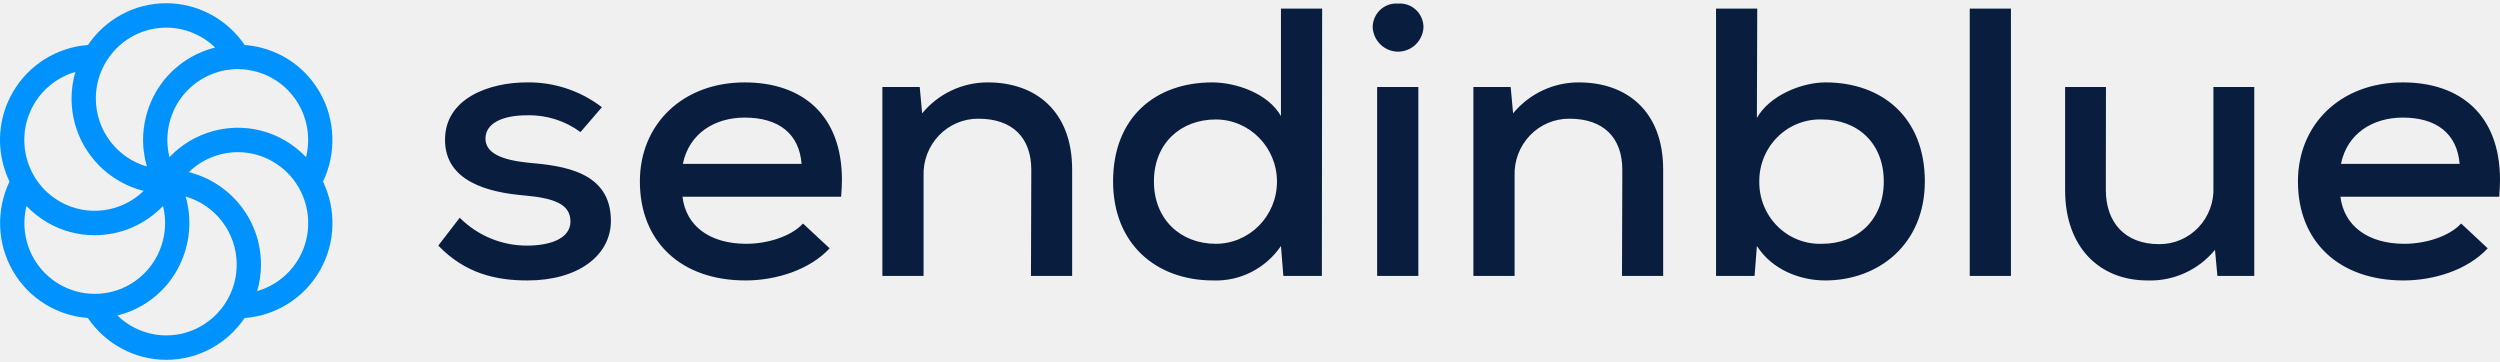
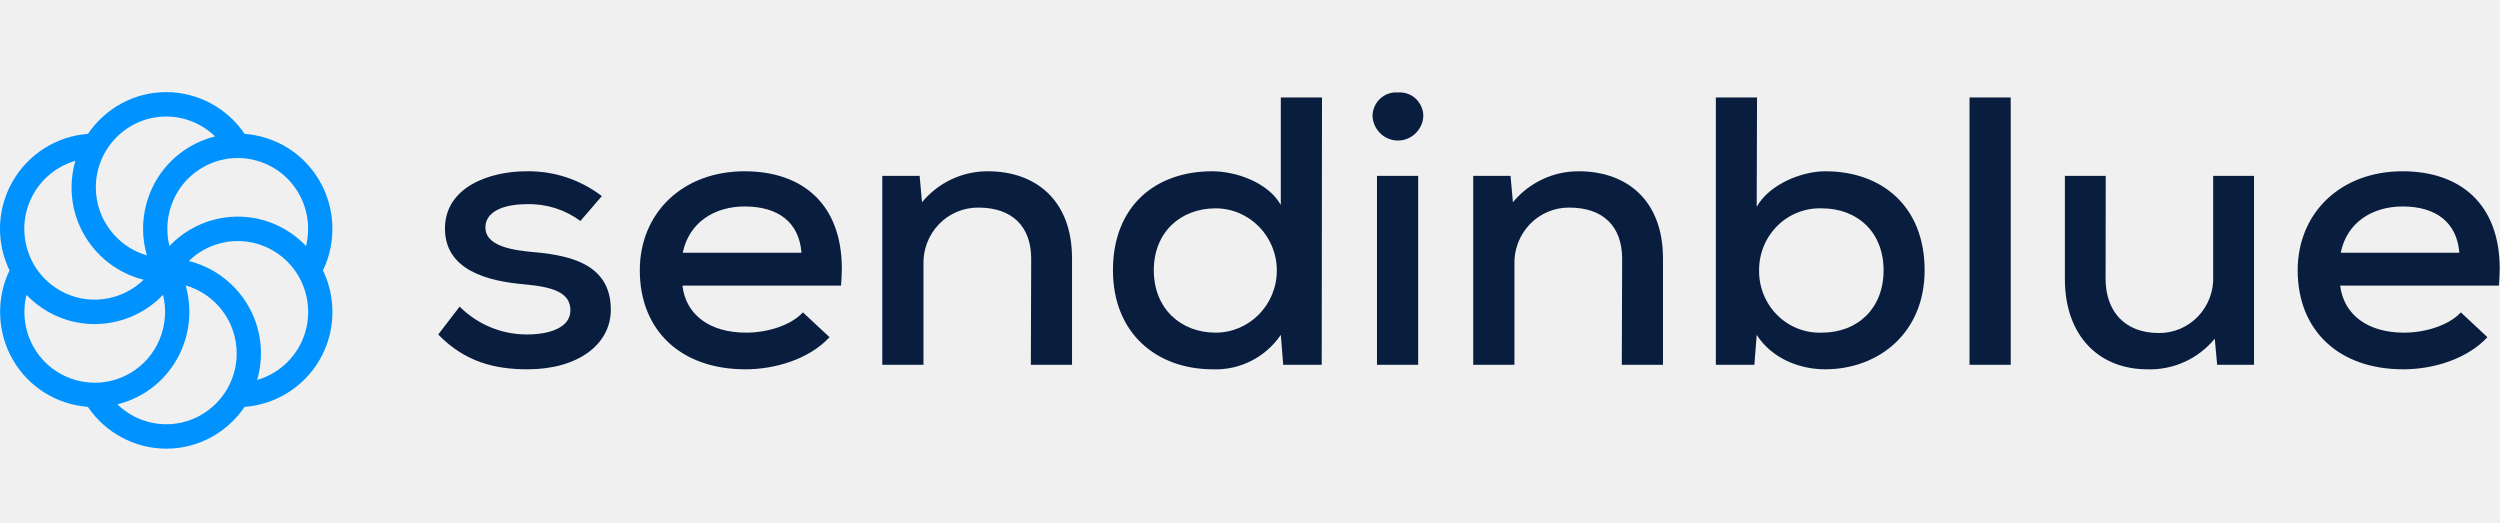
- <svg xmlns="http://www.w3.org/2000/svg" viewBox="0 0 713 103">
-   <g fill="none" fill-rule="evenodd">
-     <path fill="#091E3F" fill-rule="nonzero" d="M150.339 32.882c-7.245 0-11.886 2.385-11.886 6.638s4.875 6.121 12.12 6.876c10.3.875 23.655 2.624 23.655 16.576 0 9.937-9.399 17.012-23.772 17.012-9.066 0-17.78-1.987-25.456-9.937l6.11-7.95c5.129 5.128 12.05 7.986 19.248 7.95 6.227 0 12.337-1.868 12.337-6.876 0-5.009-4.759-6.658-13.022-7.414-10.418-.874-22.754-3.975-22.754-15.9 0-11.924 12.806-16.356 23.204-16.356a34.299 34.299 0 0 1 21.54 7.075l-6.11 7.096a24.577 24.577 0 0 0-15.214-4.79zm62.485 36.648c5.875 0 12.689-1.987 16.194-5.783l7.598 7.075c-5.777 6.221-15.411 9.162-24.007 9.162-18.348 0-30.117-11.01-30.117-28.241 0-16.357 12.219-28.242 29.882-28.242 16.429 0 27.747 9.262 27.747 27.824 0 1.51-.118 3.16-.235 4.79h-45.234c.98 8.387 7.833 13.415 18.172 13.415zm-.45-35.992c-8.48 0-15.842 4.471-17.624 13.196h33.857c-.666-8.625-6.54-13.196-16.233-13.196zm81.753 14.925c0-9.261-5.443-14.607-15.058-14.607a15.415 15.415 0 0 0-11.283 4.774 15.892 15.892 0 0 0-4.382 11.582v28.48h-11.75v-53.88h10.653l.685 7.513c4.655-5.63 11.538-8.864 18.78-8.824 13.472 0 24.006 8.07 24.006 24.863v30.329H294.03l.098-30.23zm82.87 30.23h-10.985l-.686-8.527c-4.379 6.405-11.67 10.106-19.346 9.818-16.194 0-28.53-10.354-28.53-28.241 0-18.325 12.1-28.242 28.295-28.242 6.795 0 15.959 3.16 19.581 9.6V2.453h11.75l-.079 76.239zM329.1 51.743c0 10.91 7.696 17.787 17.624 17.787 9.647 0 17.467-7.937 17.467-17.728 0-9.79-7.82-17.728-17.467-17.728-9.928 0-17.624 6.758-17.624 17.669zm69.633-50.72a6.637 6.637 0 0 1 5.123 1.81 6.846 6.846 0 0 1 2.122 5.066c-.28 3.852-3.44 6.833-7.245 6.833-3.806 0-6.966-2.98-7.245-6.833a6.846 6.846 0 0 1 2.122-5.066 6.637 6.637 0 0 1 5.123-1.81zm5.777 77.67h-11.75v-53.88h11.75v53.88zm58.177-30.23c0-9.261-5.424-14.607-15.059-14.607a15.395 15.395 0 0 0-11.289 4.768 15.872 15.872 0 0 0-4.376 11.588v28.48h-11.749v-53.88h10.633l.685 7.513c4.663-5.63 11.552-8.865 18.799-8.824 13.472 0 24.007 8.07 24.007 24.863v30.329h-11.75l.099-30.23zm38.38-14.826c3.623-6.44 12.806-10.136 19.582-10.136 16.076 0 28.315 9.937 28.315 28.242 0 17.887-13.14 28.241-28.413 28.241-7.03 0-15.059-2.941-19.484-9.818l-.666 8.527h-10.985V2.453h11.749l-.098 31.184zm.685 18.106a17.664 17.664 0 0 0 5.18 12.787 17.133 17.133 0 0 0 12.698 5c10.203 0 17.624-6.876 17.624-17.787 0-10.911-7.46-17.669-17.624-17.669a17.151 17.151 0 0 0-12.65 4.966 17.68 17.68 0 0 0-5.228 12.703zm71.767 26.95H561.77V2.453h11.75v76.24zm27.062-24.545c0 9.162 5.327 15.482 15.176 15.482a15.24 15.24 0 0 0 11.2-4.742 15.713 15.713 0 0 0 4.309-11.516v-28.56h11.651v53.88h-10.515l-.686-7.432c-4.753 5.757-11.852 8.975-19.249 8.724-13.707 0-23.498-9.48-23.498-25.737V24.813h11.651l-.039 29.335zm85.142 15.382c5.874 0 12.669-1.987 16.194-5.783l7.578 7.075c-5.777 6.221-15.391 9.162-24.007 9.162-18.329 0-30.117-11.01-30.117-28.241 0-16.357 12.239-28.242 29.901-28.242 16.41 0 27.728 9.262 27.728 27.824 0 1.51-.117 3.16-.215 4.79h-45.293c1.038 8.387 7.93 13.415 18.23 13.415zm-.45-35.992c-8.5 0-15.862 4.471-17.624 13.196h33.837c-.705-8.625-6.6-13.196-16.214-13.196z" />
-     <path fill="#0092FF" d="M85.213 73.712a20.181 20.181 0 0 1-11.867 9.307 27.21 27.21 0 0 0 1.086-7.565c0-12.75-8.787-23.444-20.582-26.356a19.938 19.938 0 0 1 8.767-5.001 19.865 19.865 0 0 1 15.243 2.018c9.593 5.571 12.891 17.95 7.353 27.597M47.421 95.655c-5.247 0-10.238-2.096-13.941-5.675a26.782 26.782 0 0 0 7.05-2.842c10.976-6.373 15.791-19.367 12.408-31.093 8.399 2.42 14.571 10.196 14.571 19.409 0 11.137-9.013 20.201-20.088 20.201M9.627 73.712c-2.623-4.57-3.302-9.954-2.076-14.962a27.2 27.2 0 0 0 5.967 4.704 26.74 26.74 0 0 0 13.462 3.634 27.036 27.036 0 0 0 19.522-8.356c2.107 8.52-1.505 17.771-9.433 22.375a19.882 19.882 0 0 1-10.01 2.702A20.084 20.084 0 0 1 9.626 73.712m0-43.886a20.181 20.181 0 0 1 11.868-9.307 27.159 27.159 0 0 0-1.088 7.567c0 12.743 8.783 23.434 20.572 26.351-6.284 6.106-16.066 7.592-23.998 2.986-4.648-2.7-7.971-7.055-9.36-12.268a20.169 20.169 0 0 1 2.006-15.329M47.421 7.883c5.249 0 10.235 2.094 13.935 5.67A27.035 27.035 0 0 0 54.31 16.4c-6.25 3.63-10.72 9.487-12.586 16.497a27.106 27.106 0 0 0 .17 14.595c-8.395-2.422-14.562-10.197-14.562-19.406 0-11.14 9.011-20.203 20.089-20.203m37.792 21.943c2.626 4.576 3.306 9.966 2.072 14.98a26.999 26.999 0 0 0-5.962-4.722c-6.25-3.627-13.529-4.591-20.5-2.713a26.8 26.8 0 0 0-12.492 7.454 20.2 20.2 0 0 1 .082-10.126c1.387-5.212 4.711-9.569 9.359-12.268 4.647-2.697 10.06-3.414 15.243-2.018 5.183 1.397 9.514 4.74 12.198 9.413m5.997-3.48c-3.608-6.285-9.433-10.78-16.404-12.658a27.128 27.128 0 0 0-5.035-.852C64.771 5.442 56.378.92 47.421.92c-9.277 0-17.474 4.729-22.34 11.913-8.873.656-16.97 5.706-21.45 13.511C.021 32.628-.936 39.95.93 46.96a27.532 27.532 0 0 0 1.785 4.81c-3.867 8.053-3.565 17.623.914 25.425 4.638 8.078 12.806 12.847 21.424 13.495 5 7.4 13.41 11.93 22.367 11.93 9.276 0 17.473-4.73 22.338-11.915 8.873-.656 16.97-5.704 21.451-13.51 4.639-8.08 4.663-17.583.909-25.412 3.872-8.057 3.572-17.631-.909-25.437" />
+ <svg xmlns="http://www.w3.org/2000/svg" width="225" height="47" viewBox="0 0 225 47" fill="none">
+   <g clip-path="url(#clip0)">
+     <path d="M47.437 18.375C45.151 18.375 43.686 19.128 43.686 20.47C43.686 21.812 45.224 22.401 47.511 22.639C50.761 22.916 54.974 23.467 54.974 27.87C54.974 31.005 52.009 33.238 47.474 33.238C44.613 33.238 41.863 32.611 39.441 30.102L41.369 27.594C42.988 29.212 45.172 30.113 47.443 30.102C49.407 30.102 51.336 29.513 51.336 27.933C51.336 26.352 49.834 25.832 47.227 25.593C43.939 25.317 40.047 24.339 40.047 20.576C40.047 16.814 44.088 15.415 47.369 15.415C49.822 15.367 52.218 16.155 54.165 17.648L52.237 19.887C50.85 18.863 49.16 18.331 47.437 18.375ZM67.153 29.939C69.007 29.939 71.157 29.312 72.263 28.114L74.66 30.347C72.837 32.31 69.797 33.238 67.085 33.238C61.296 33.238 57.582 29.764 57.582 24.327C57.582 19.165 61.438 15.415 67.011 15.415C72.195 15.415 75.766 18.338 75.766 24.195C75.766 24.671 75.729 25.192 75.692 25.706H61.419C61.728 28.352 63.891 29.939 67.153 29.939ZM67.011 18.582C64.335 18.582 62.012 19.993 61.45 22.746H72.133C71.923 20.025 70.069 18.582 67.011 18.582ZM92.807 23.292C92.807 20.369 91.089 18.683 88.055 18.683C87.391 18.677 86.732 18.808 86.119 19.067C85.507 19.326 84.954 19.708 84.495 20.189C84.032 20.675 83.671 21.248 83.433 21.876C83.196 22.504 83.087 23.173 83.113 23.843V32.83H79.405V15.829H82.766L82.983 18.2C84.451 16.423 86.623 15.403 88.908 15.415C93.159 15.415 96.483 17.962 96.483 23.26V32.83H92.776L92.807 23.292H92.807ZM118.955 32.83H115.489L115.272 30.14C113.891 32.161 111.59 33.328 109.168 33.238C104.058 33.238 100.166 29.971 100.166 24.327C100.166 18.544 103.984 15.415 109.094 15.415C111.238 15.415 114.13 16.412 115.272 18.444V8.774H118.98L118.955 32.83V32.83ZM103.842 24.327C103.842 27.769 106.27 29.939 109.403 29.939C112.447 29.939 114.914 27.435 114.914 24.345C114.914 21.256 112.447 18.751 109.403 18.751C106.27 18.751 103.842 20.884 103.842 24.327V24.327ZM125.813 8.323C126.108 8.299 126.404 8.337 126.683 8.435C126.961 8.534 127.216 8.69 127.43 8.894C127.646 9.1 127.817 9.348 127.932 9.623C128.047 9.898 128.104 10.194 128.1 10.492C128.011 11.708 127.014 12.648 125.813 12.648C124.613 12.648 123.615 11.708 123.527 10.492C123.523 10.194 123.58 9.898 123.695 9.623C123.81 9.348 123.981 9.1 124.197 8.894C124.411 8.69 124.666 8.534 124.944 8.435C125.223 8.337 125.519 8.299 125.813 8.323V8.323ZM127.636 32.83H123.929V15.829H127.636V32.83ZM145.993 23.292C145.993 20.369 144.282 18.683 141.242 18.683C140.576 18.676 139.917 18.806 139.304 19.065C138.692 19.324 138.139 19.706 137.679 20.187C137.216 20.673 136.855 21.247 136.618 21.875C136.38 22.503 136.272 23.173 136.299 23.843V32.83H132.591V15.829H135.947L136.163 18.2C137.634 16.423 139.808 15.402 142.094 15.415C146.345 15.415 149.669 17.962 149.669 23.26V32.83H145.962L145.993 23.292V23.292ZM158.103 18.614C159.247 16.581 162.144 15.415 164.282 15.415C169.355 15.415 173.216 18.551 173.216 24.327C173.216 29.971 169.07 33.238 164.251 33.238C162.033 33.238 159.5 32.31 158.103 30.14L157.893 32.83H154.427V8.774H158.134L158.103 18.614V18.614ZM158.319 24.327C158.307 25.074 158.446 25.817 158.727 26.51C159.007 27.203 159.425 27.833 159.954 28.361C160.478 28.885 161.104 29.295 161.793 29.566C162.483 29.838 163.22 29.965 163.961 29.939C167.18 29.939 169.522 27.769 169.522 24.327C169.522 20.884 167.168 18.751 163.961 18.751C163.224 18.727 162.489 18.853 161.803 19.123C161.117 19.392 160.493 19.799 159.969 20.318C159.441 20.843 159.022 21.467 158.739 22.156C158.456 22.844 158.313 23.582 158.319 24.327V24.327ZM180.964 32.83H177.257V8.774H180.965V32.83H180.964ZM189.503 25.085C189.503 27.976 191.184 29.971 194.292 29.971C194.952 29.977 195.607 29.848 196.215 29.59C196.823 29.333 197.371 28.953 197.826 28.474C198.285 27.991 198.642 27.42 198.876 26.796C199.11 26.172 199.215 25.507 199.186 24.841V15.829H202.862V32.83H199.544L199.328 30.485C197.828 32.301 195.588 33.317 193.254 33.238C188.929 33.238 185.839 30.246 185.839 25.117V15.829H189.516L189.503 25.085V25.085ZM216.369 29.939C218.222 29.939 220.366 29.312 221.478 28.114L223.869 30.347C222.047 32.31 219.013 33.238 216.294 33.238C210.511 33.238 206.791 29.764 206.791 24.327C206.791 19.165 210.653 15.415 216.226 15.415C221.404 15.415 224.975 18.338 224.975 24.195C224.975 24.671 224.938 25.192 224.908 25.706H210.616C210.944 28.352 213.118 29.939 216.368 29.939H216.369ZM216.227 18.582C213.545 18.582 211.222 19.993 210.666 22.746H221.342C221.12 20.025 219.26 18.582 216.226 18.582H216.227Z" fill="#091E3F" />
+     <path fill-rule="evenodd" clip-rule="evenodd" d="M26.888 31.259C26.066 32.685 24.724 33.737 23.144 34.195C23.369 33.42 23.485 32.616 23.486 31.808C23.486 27.785 20.714 24.411 16.992 23.492C17.763 22.738 18.716 22.194 19.758 21.914C20.562 21.695 21.401 21.639 22.227 21.748C23.053 21.858 23.849 22.13 24.568 22.551C27.595 24.309 28.635 28.215 26.888 31.259V31.259ZM14.963 38.182C13.308 38.182 11.733 37.521 10.565 36.392C11.345 36.2 12.094 35.898 12.789 35.495C16.252 33.484 17.772 29.384 16.704 25.684C19.354 26.448 21.302 28.901 21.302 31.808C21.302 35.322 18.458 38.182 14.963 38.182ZM3.038 31.259C2.21 29.817 1.996 28.118 2.383 26.538C2.938 27.118 3.572 27.618 4.266 28.022C5.555 28.773 7.021 29.169 8.514 29.169C9.665 29.168 10.805 28.933 11.863 28.48C12.922 28.027 13.878 27.364 14.673 26.532C15.338 29.22 14.198 32.139 11.697 33.592C10.738 34.151 9.648 34.445 8.538 34.445C7.422 34.445 6.326 34.151 5.36 33.591C4.394 33.032 3.593 32.227 3.038 31.259H3.038ZM3.038 17.411C3.86 15.985 5.202 14.933 6.782 14.474C6.556 15.25 6.44 16.054 6.439 16.862C6.439 20.883 9.211 24.256 12.93 25.177C10.947 27.103 7.861 27.572 5.358 26.119C3.892 25.267 2.843 23.893 2.405 22.248C2.187 21.44 2.131 20.596 2.239 19.767C2.348 18.936 2.619 18.136 3.038 17.411V17.411ZM14.963 10.487C16.62 10.487 18.193 11.148 19.36 12.276C18.581 12.47 17.832 12.772 17.137 13.175C15.165 14.32 13.755 16.168 13.166 18.38C12.762 19.891 12.781 21.484 13.219 22.985C10.57 22.221 8.625 19.768 8.625 16.862C8.625 13.347 11.468 10.487 14.963 10.487V10.487ZM26.888 17.411C27.717 18.855 27.931 20.556 27.542 22.138C26.988 21.555 26.355 21.053 25.661 20.648C23.689 19.503 21.392 19.199 19.192 19.792C17.686 20.197 16.322 21.011 15.251 22.144C14.988 21.094 14.997 19.994 15.276 18.949C15.714 17.304 16.763 15.929 18.229 15.078C19.696 14.227 21.404 14.001 23.039 14.441C24.674 14.882 26.041 15.937 26.888 17.411V17.411ZM28.78 16.313C27.642 14.33 25.804 12.912 23.604 12.319C23.084 12.18 22.552 12.09 22.015 12.05C20.438 9.717 17.79 8.29 14.963 8.29C12.036 8.29 9.45 9.782 7.914 12.049C5.115 12.256 2.56 13.85 1.146 16.312C0.007 18.295 -0.295 20.606 0.294 22.817C0.434 23.34 0.623 23.848 0.857 24.335C-0.363 26.876 -0.268 29.896 1.145 32.358C2.609 34.907 5.186 36.411 7.905 36.616C9.483 38.951 12.137 40.38 14.963 40.38C17.89 40.38 20.476 38.888 22.011 36.62C24.811 36.413 27.366 34.821 28.78 32.358C30.244 29.808 30.251 26.81 29.067 24.339C30.288 21.797 30.194 18.776 28.78 16.313" fill="#0092FF" />
  </g>
+   <defs>
+     <clipPath id="clip0">
+       <rect width="224.976" height="32.5" fill="white" transform="translate(0 8)" />
+     </clipPath>
+   </defs>
</svg>
